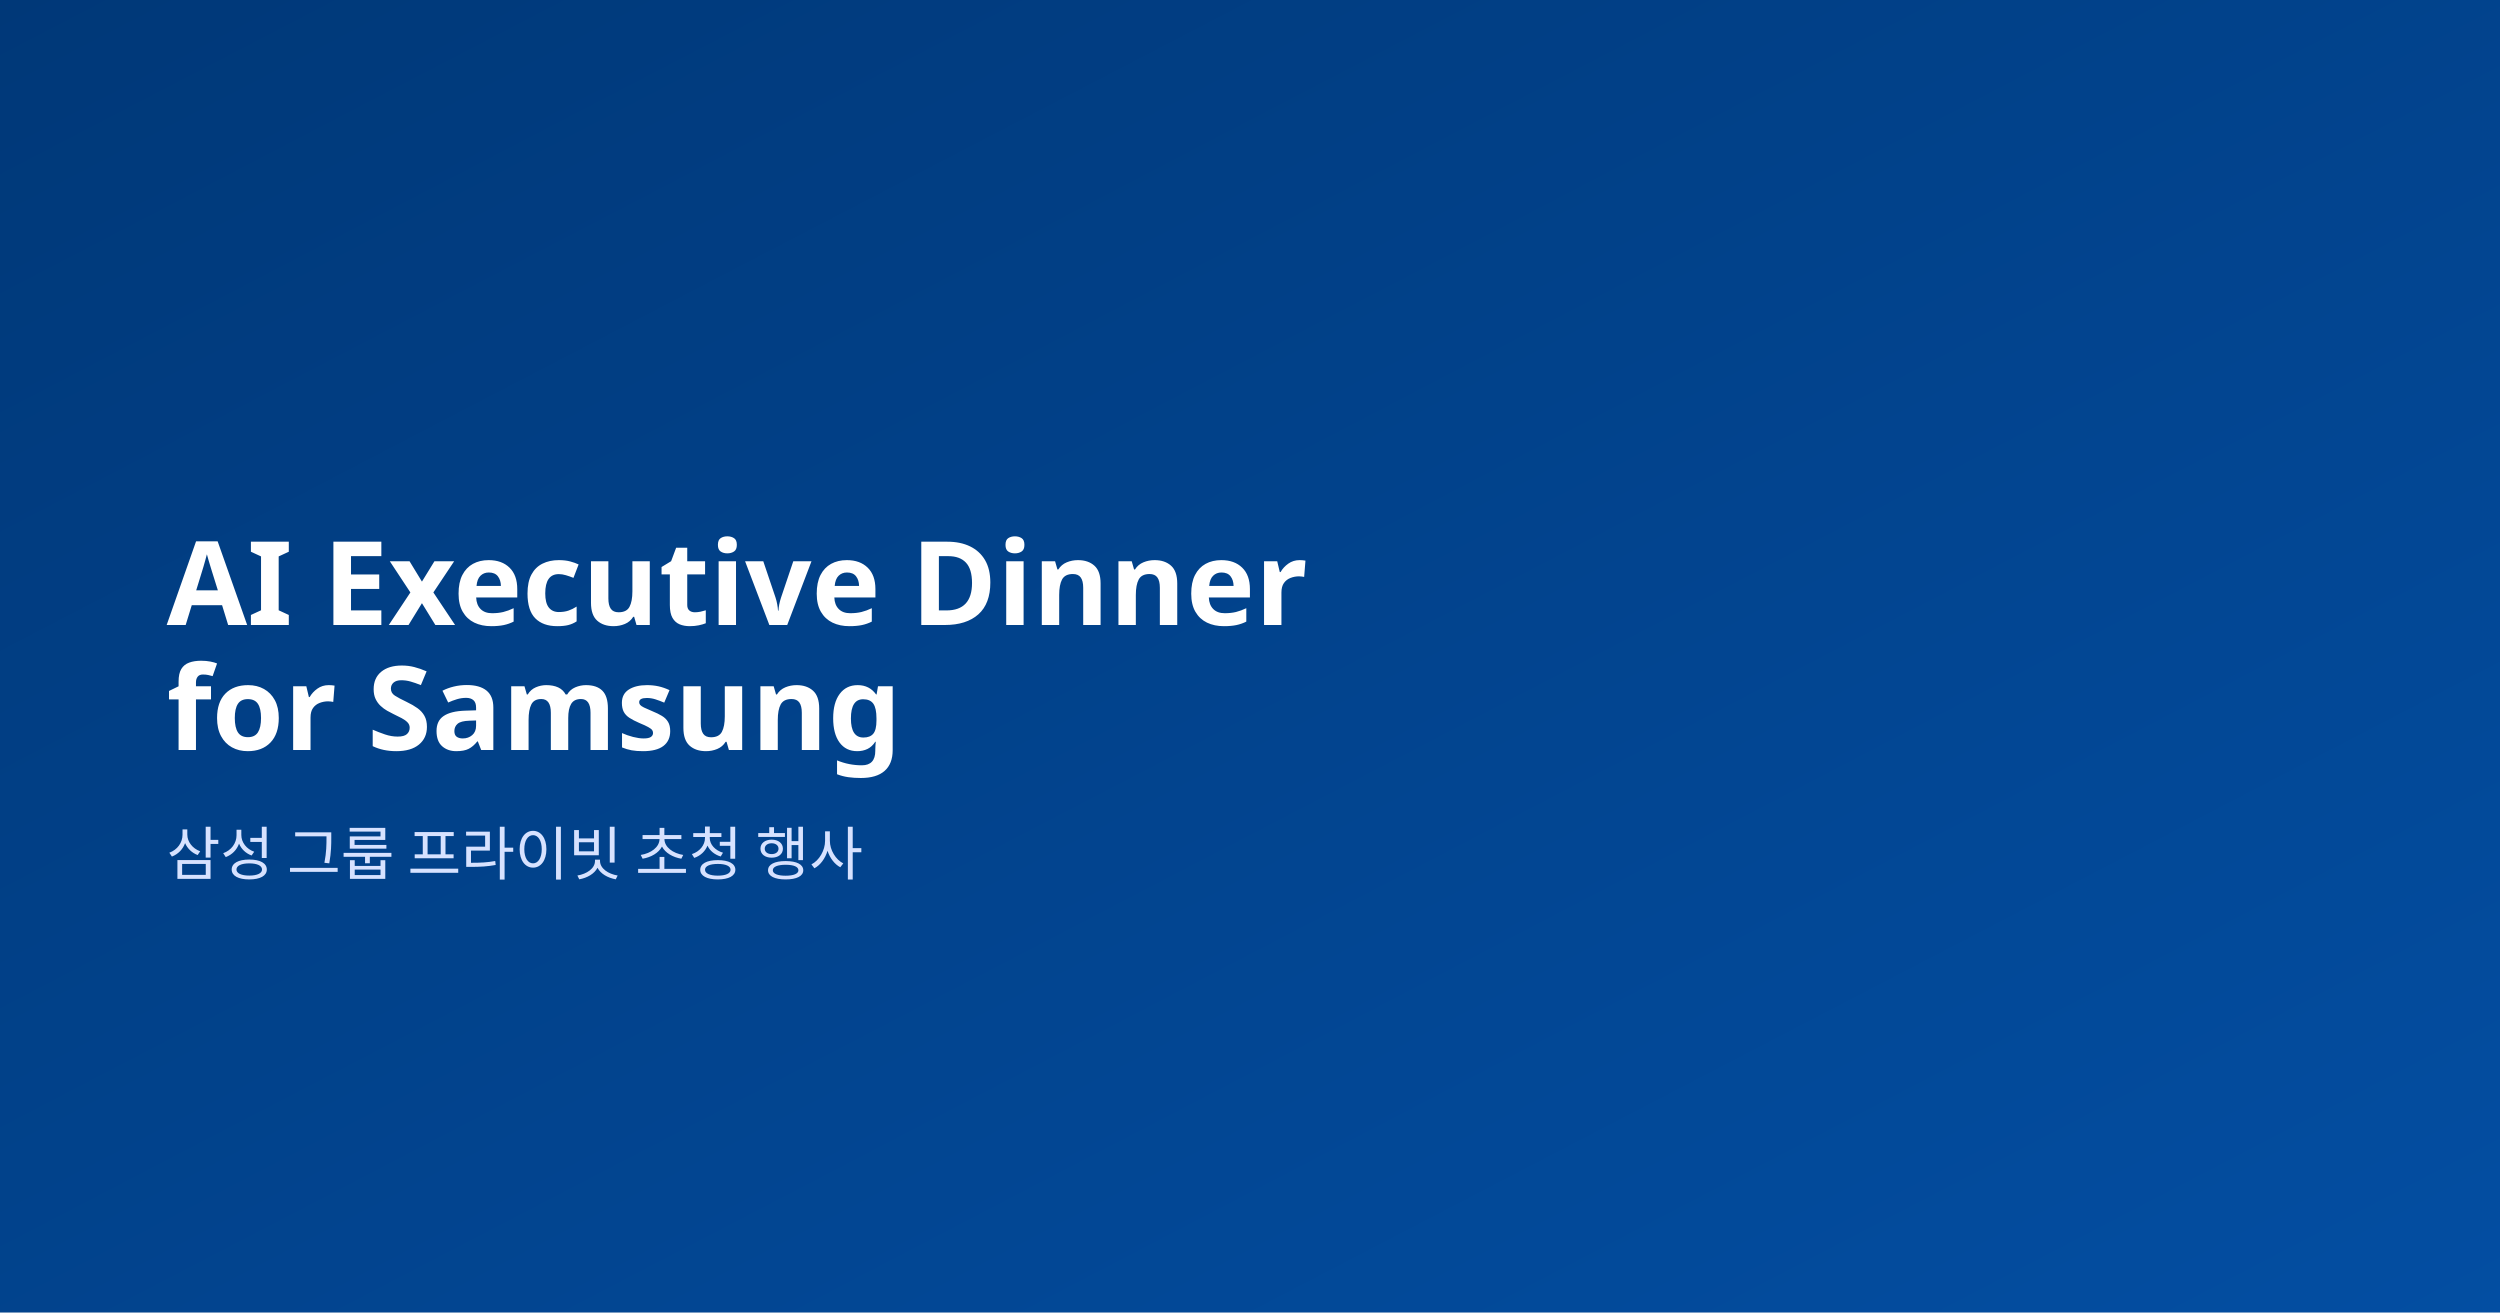
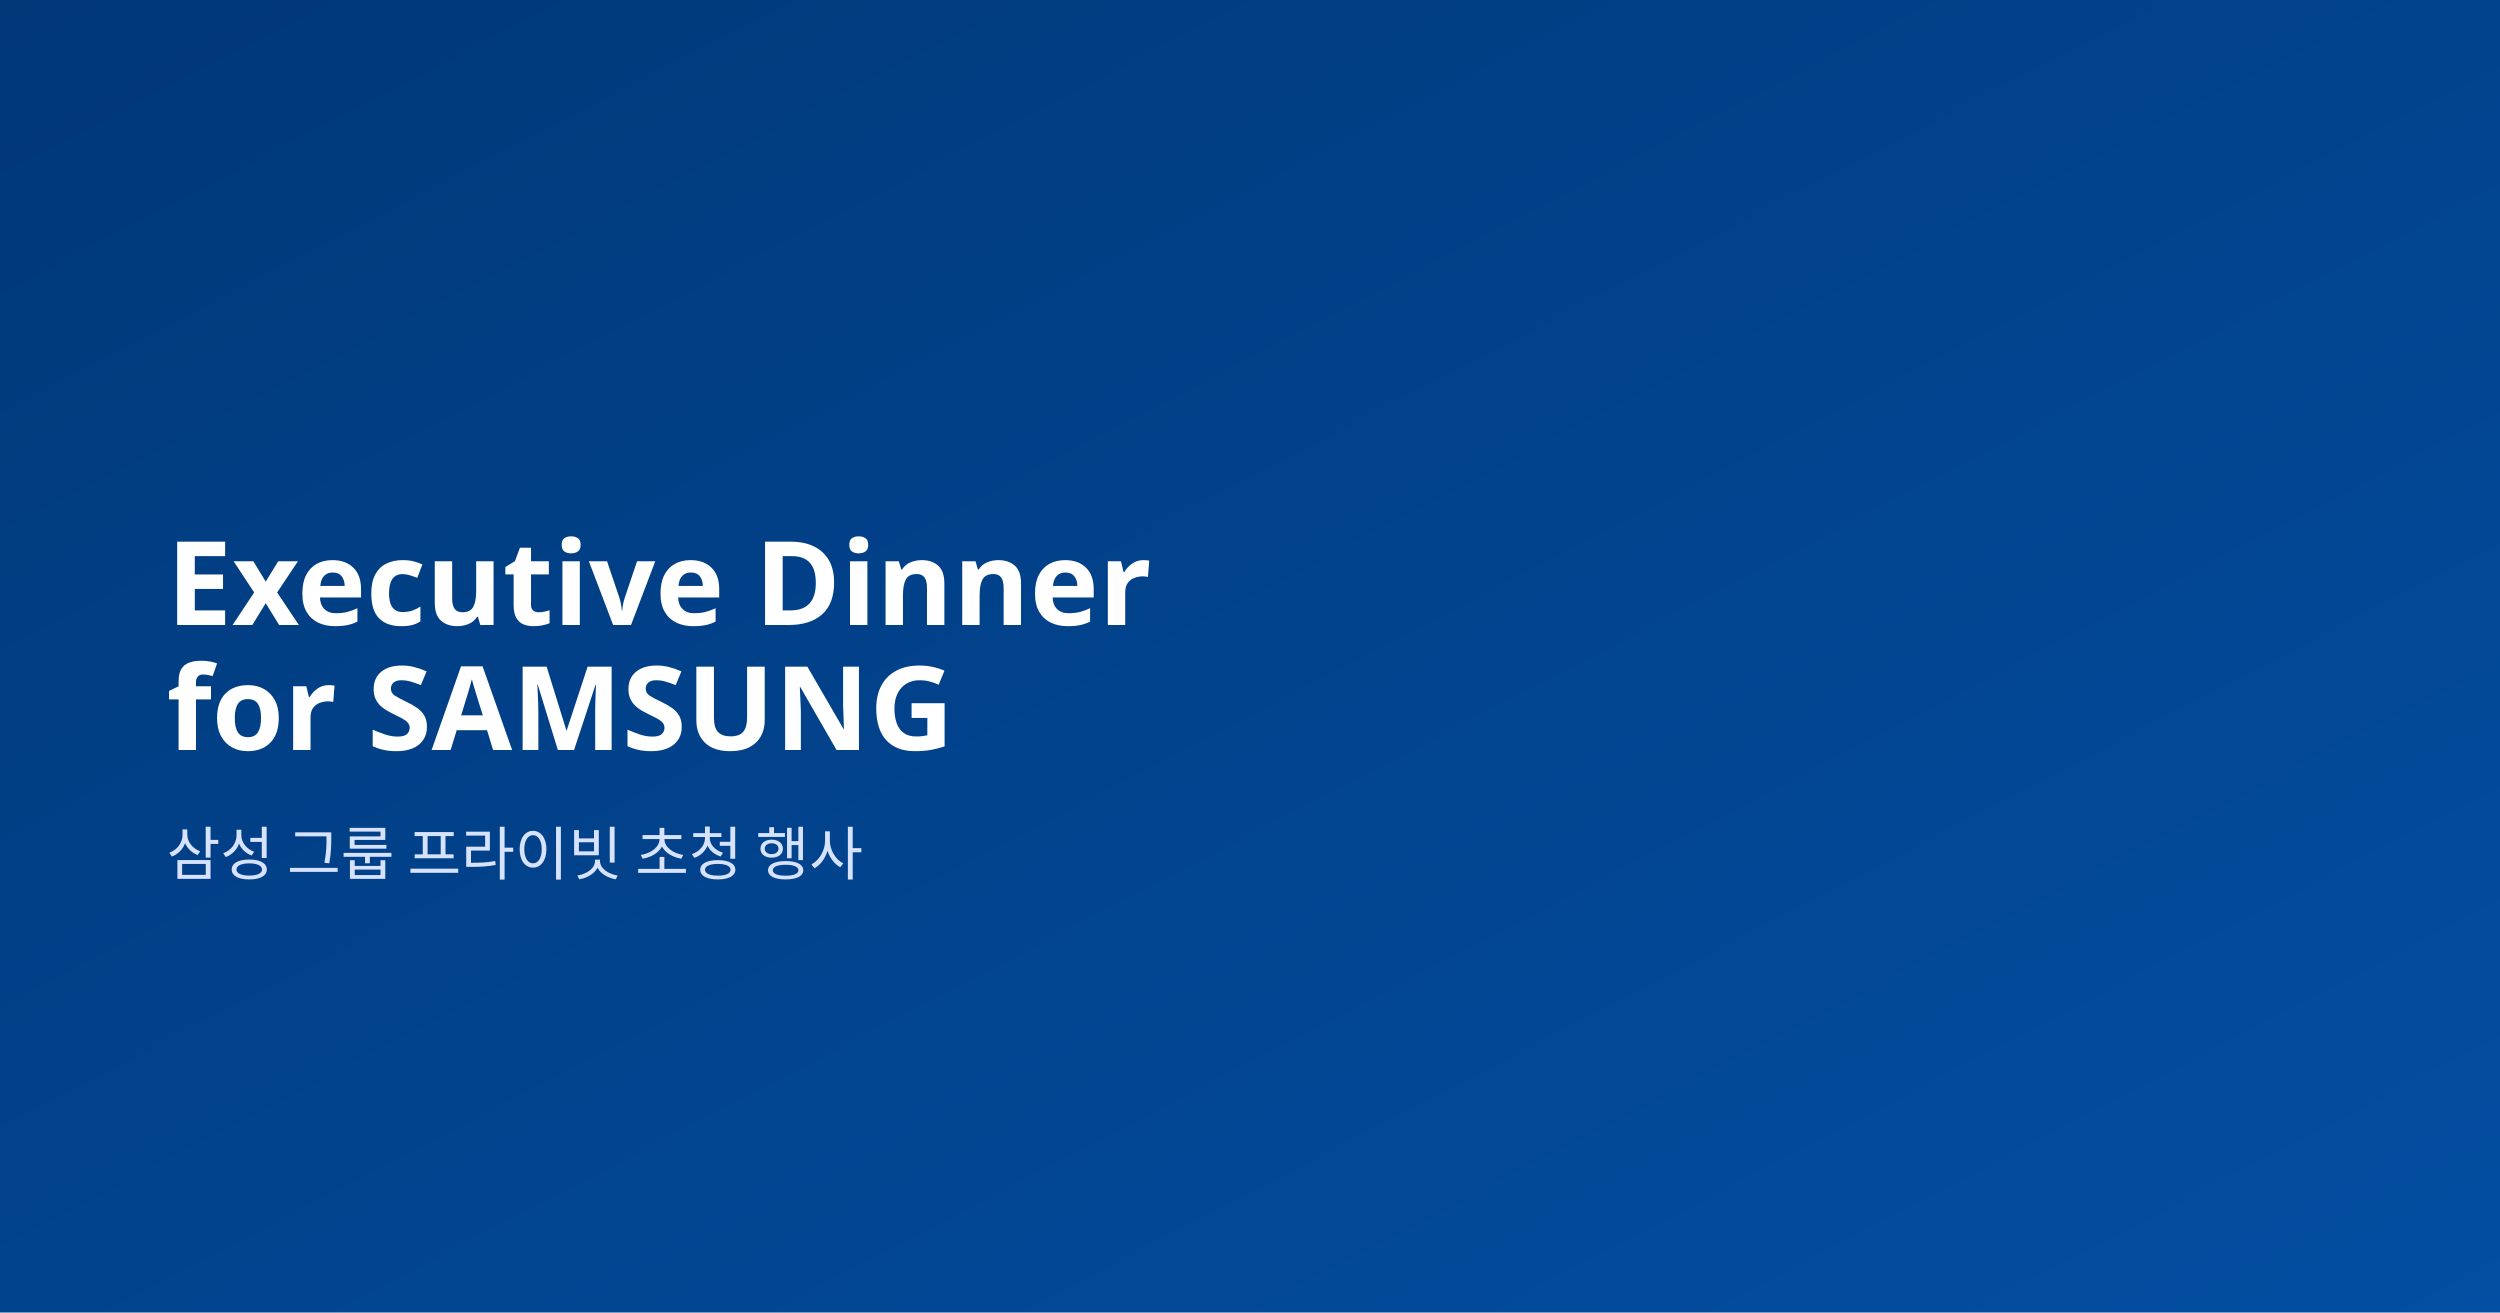
<svg xmlns="http://www.w3.org/2000/svg" width="1200" height="630" viewBox="0 0 1200 630">
  <defs>
    <linearGradient id="bg" x1="0" y1="0" x2="1" y2="1">
      <stop offset="0%" stop-color="#003878" />
      <stop offset="100%" stop-color="#034ea2" />
    </linearGradient>
  </defs>
  <rect width="1200" height="630" fill="url(#bg)" />
  <text x="80" y="300" font-family="sans-serif" font-size="56" font-weight="700" fill="#ffffff">
-     AI Executive Dinner
+     Executive Dinner
  </text>
  <text x="80" y="360" font-family="sans-serif" font-size="56" font-weight="700" fill="#ffffff">
-     for Samsung
+     for SAMSUNG
  </text>
  <text x="80" y="420" font-family="sans-serif" font-size="28" fill="#d7e2ff">
    삼성 그룹 프라이빗 초청 행사
  </text>
</svg>
